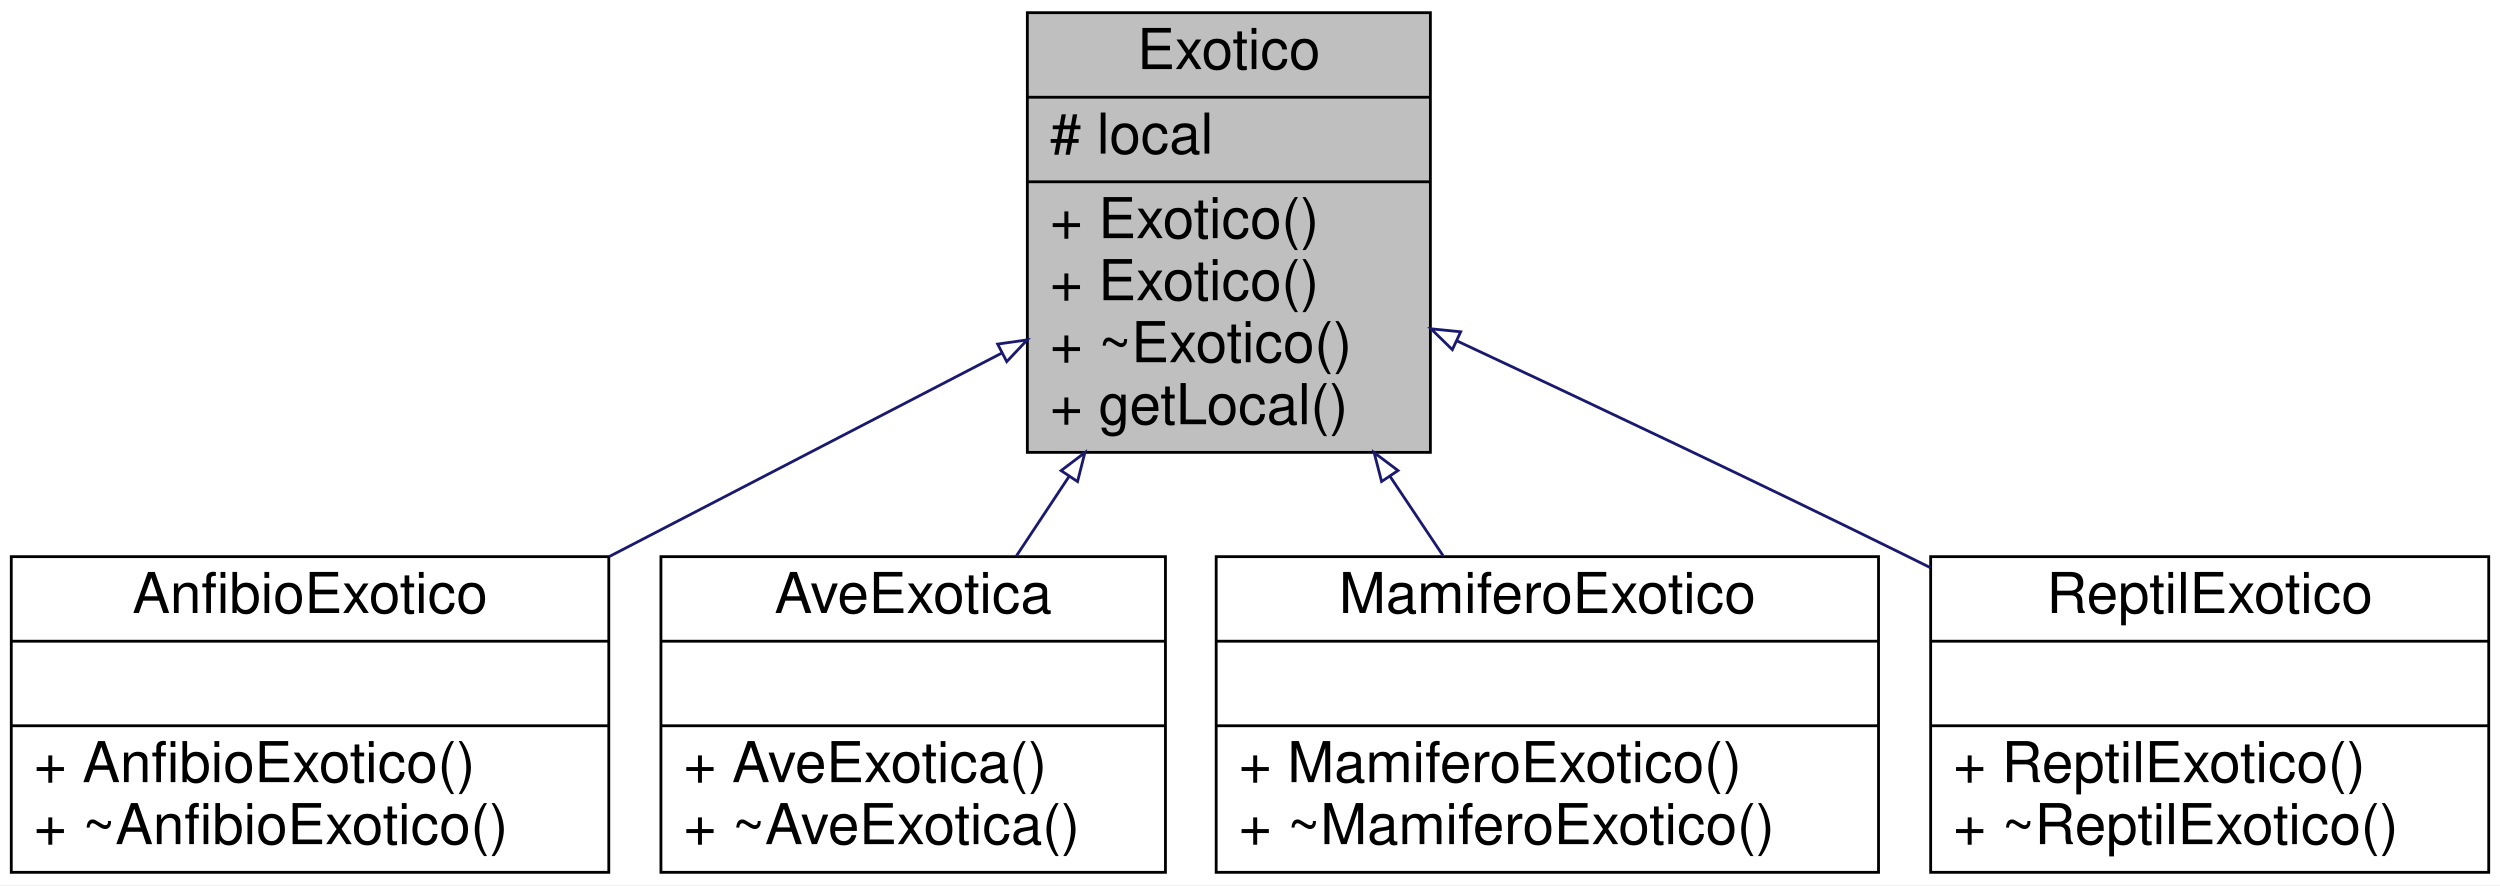
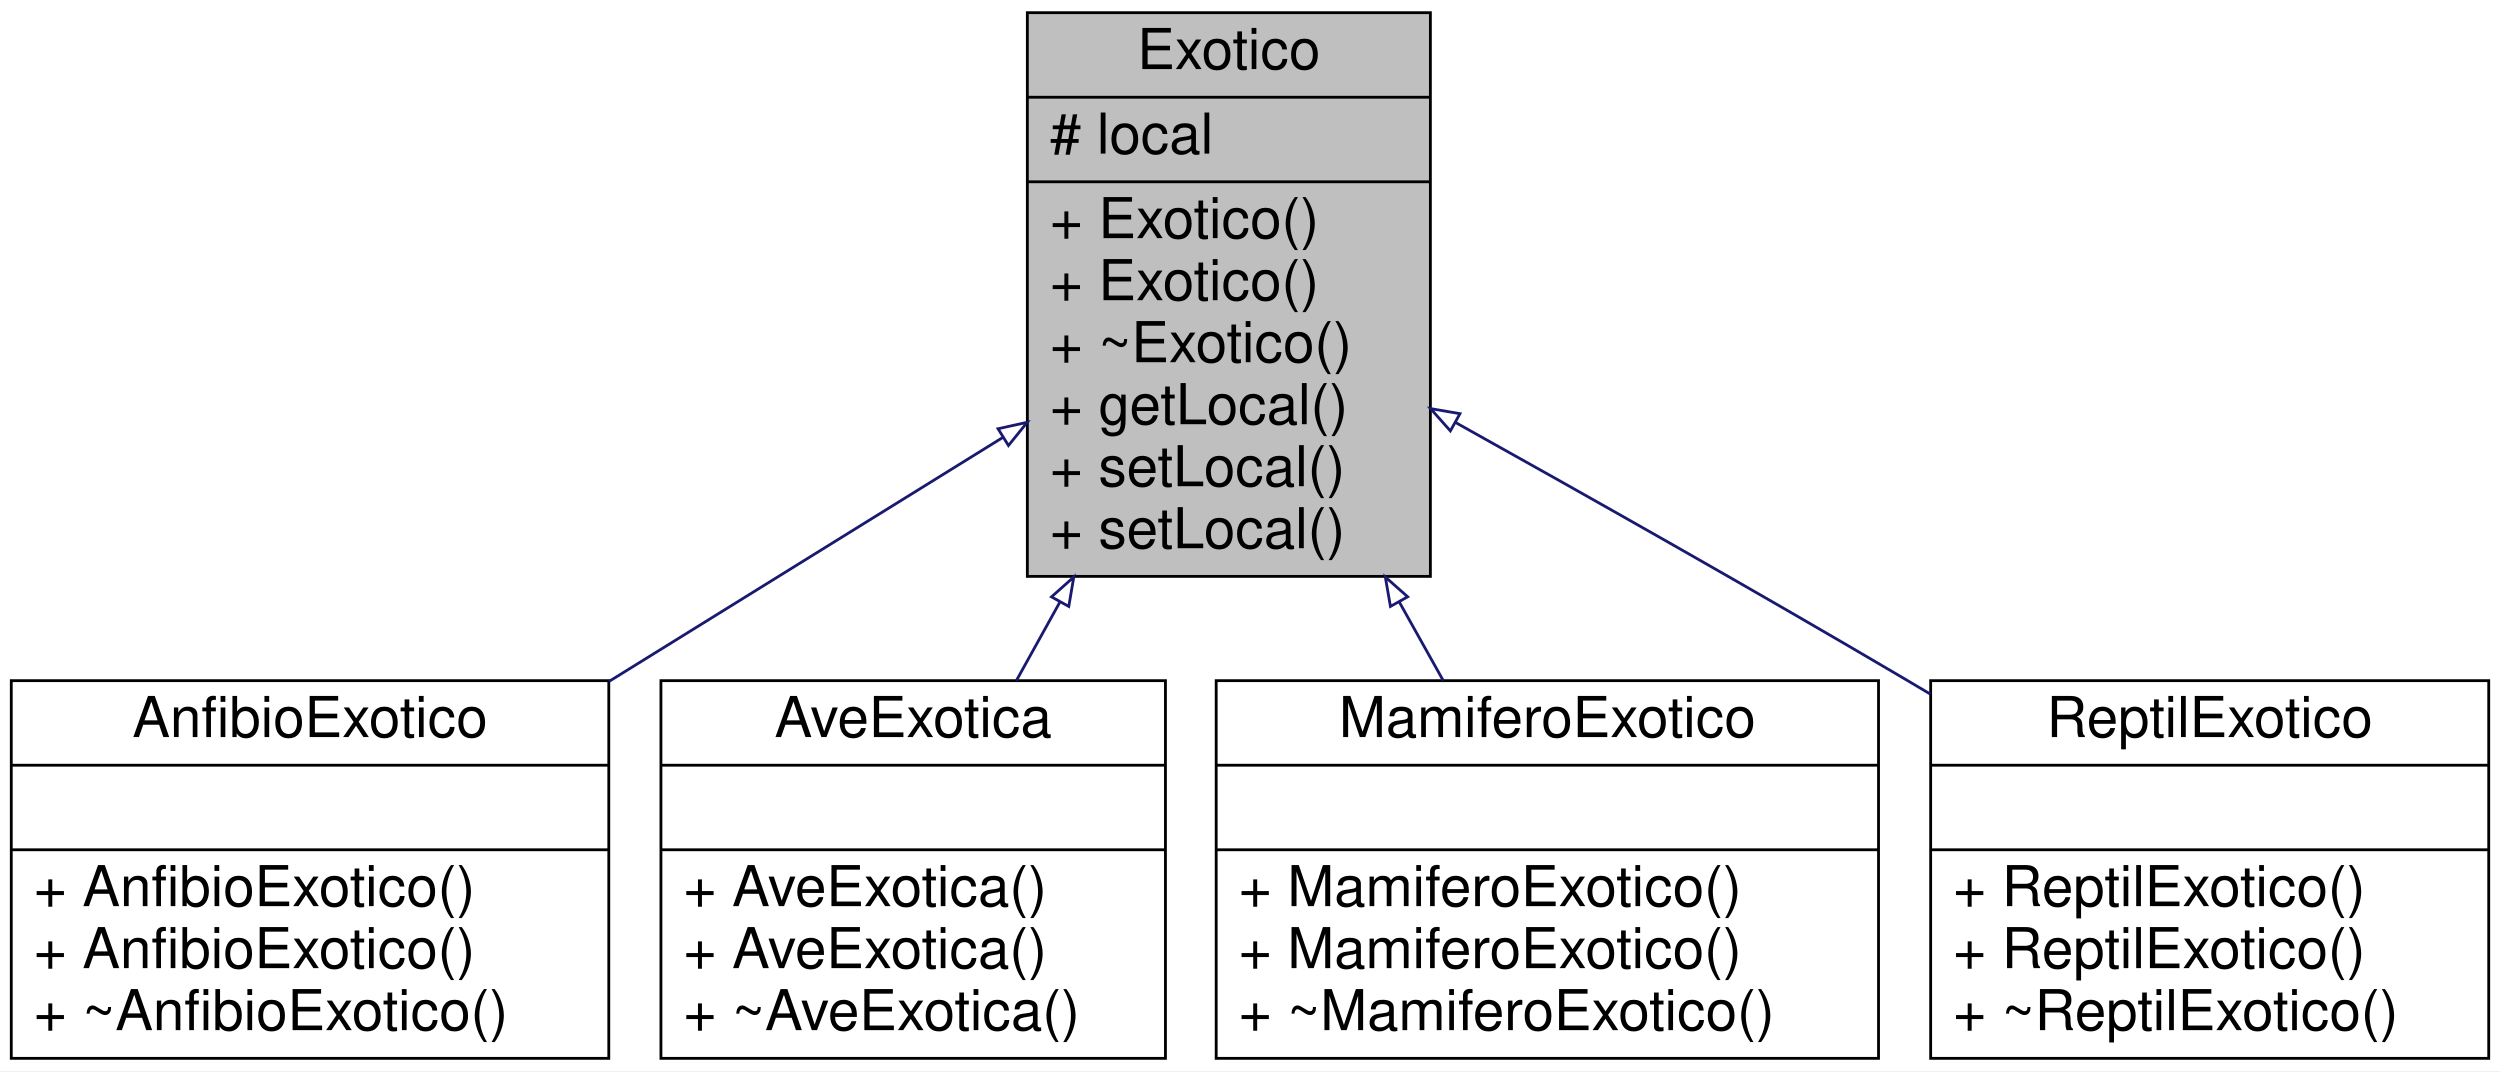
- <svg xmlns="http://www.w3.org/2000/svg" xmlns:xlink="http://www.w3.org/1999/xlink" width="887pt" height="314pt" viewBox="0.00 0.00 887.00 314.00">
-   <g id="graph0" class="graph" transform="scale(1 1) rotate(0) translate(4 310)">
-     <polygon fill="white" stroke="transparent" points="-4,4 -4,-310 883,-310 883,4 -4,4" />
+ <svg xmlns="http://www.w3.org/2000/svg" xmlns:xlink="http://www.w3.org/1999/xlink" width="887pt" height="380pt" viewBox="0.00 0.00 887.00 380.00">
+   <g id="graph0" class="graph" transform="scale(1 1) rotate(0) translate(4 376)">
+     <polygon fill="white" stroke="transparent" points="-4,4 -4,-376 883,-376 883,4 -4,4" />
    <g id="node1" class="node">
      <g id="a_node1">
        <a xlink:title="Umas das definições de categoria para Animal.">
-           <polygon fill="#bfbfbf" stroke="black" points="360.5,-149.5 360.5,-305.5 503.5,-305.5 503.5,-149.5 360.5,-149.5" />
-           <text text-anchor="middle" x="432" y="-285.5" font-family="Helvetica,sans-Serif" font-size="20.00">Exotico</text>
-           <polyline fill="none" stroke="black" points="360.5,-275.5 503.5,-275.5 " />
-           <text text-anchor="start" x="368.5" y="-255.5" font-family="Helvetica,sans-Serif" font-size="20.00"># local</text>
-           <polyline fill="none" stroke="black" points="360.5,-245.5 503.5,-245.5 " />
-           <text text-anchor="start" x="368.5" y="-225.5" font-family="Helvetica,sans-Serif" font-size="20.00">+ Exotico()</text>
-           <text text-anchor="start" x="368.5" y="-203.5" font-family="Helvetica,sans-Serif" font-size="20.00">+ Exotico()</text>
-           <text text-anchor="start" x="368.5" y="-181.5" font-family="Helvetica,sans-Serif" font-size="20.00">+ ~Exotico()</text>
-           <text text-anchor="start" x="368.5" y="-159.5" font-family="Helvetica,sans-Serif" font-size="20.00">+ getLocal()</text>
+           <polygon fill="#bfbfbf" stroke="black" points="360.5,-171.5 360.5,-371.5 503.5,-371.5 503.5,-171.5 360.5,-171.5" />
+           <text text-anchor="middle" x="432" y="-351.5" font-family="Helvetica,sans-Serif" font-size="20.00">Exotico</text>
+           <polyline fill="none" stroke="black" points="360.5,-341.5 503.5,-341.5 " />
+           <text text-anchor="start" x="368.5" y="-321.5" font-family="Helvetica,sans-Serif" font-size="20.00"># local</text>
+           <polyline fill="none" stroke="black" points="360.5,-311.5 503.5,-311.5 " />
+           <text text-anchor="start" x="368.5" y="-291.5" font-family="Helvetica,sans-Serif" font-size="20.00">+ Exotico()</text>
+           <text text-anchor="start" x="368.5" y="-269.5" font-family="Helvetica,sans-Serif" font-size="20.00">+ Exotico()</text>
+           <text text-anchor="start" x="368.5" y="-247.5" font-family="Helvetica,sans-Serif" font-size="20.00">+ ~Exotico()</text>
+           <text text-anchor="start" x="368.5" y="-225.5" font-family="Helvetica,sans-Serif" font-size="20.00">+ getLocal()</text>
+           <text text-anchor="start" x="368.5" y="-203.5" font-family="Helvetica,sans-Serif" font-size="20.00">+ setLocal()</text>
+           <text text-anchor="start" x="368.5" y="-181.5" font-family="Helvetica,sans-Serif" font-size="20.00">+ setLocal()</text>
        </a>
      </g>
    </g>
    <g id="node2" class="node">
      <g id="a_node2">
        <a xlink:href="classAnfibioExotico.html" target="_top" xlink:title="Implementação de animal com Classe e Categoria.">
-           <polygon fill="white" stroke="black" points="0,-0.5 0,-112.5 212,-112.5 212,-0.5 0,-0.5" />
-           <text text-anchor="middle" x="106" y="-92.5" font-family="Helvetica,sans-Serif" font-size="20.00">AnfibioExotico</text>
-           <polyline fill="none" stroke="black" points="0,-82.5 212,-82.5 " />
-           <text text-anchor="middle" x="106" y="-62.5" font-family="Helvetica,sans-Serif" font-size="20.00"> </text>
-           <polyline fill="none" stroke="black" points="0,-52.5 212,-52.5 " />
+           <polygon fill="white" stroke="black" points="0,-0.5 0,-134.5 212,-134.5 212,-0.5 0,-0.5" />
+           <text text-anchor="middle" x="106" y="-114.5" font-family="Helvetica,sans-Serif" font-size="20.00">AnfibioExotico</text>
+           <polyline fill="none" stroke="black" points="0,-104.5 212,-104.5 " />
+           <text text-anchor="middle" x="106" y="-84.5" font-family="Helvetica,sans-Serif" font-size="20.00"> </text>
+           <polyline fill="none" stroke="black" points="0,-74.5 212,-74.5 " />
+           <text text-anchor="start" x="8" y="-54.5" font-family="Helvetica,sans-Serif" font-size="20.00">+ AnfibioExotico()</text>
          <text text-anchor="start" x="8" y="-32.5" font-family="Helvetica,sans-Serif" font-size="20.00">+ AnfibioExotico()</text>
          <text text-anchor="start" x="8" y="-10.5" font-family="Helvetica,sans-Serif" font-size="20.00">+ ~AnfibioExotico()</text>
        </a>
      </g>
    </g>
    <g id="edge1" class="edge">
-       <path fill="none" stroke="midnightblue" d="M351.37,-184.7C309.31,-162.9 257.33,-135.95 212.05,-112.48" />
-       <polygon fill="none" stroke="midnightblue" points="349.97,-187.92 360.46,-189.41 353.19,-181.7 349.97,-187.92" />
+       <path fill="none" stroke="midnightblue" d="M351.9,-220.86C309.75,-194.75 257.52,-162.39 212.05,-134.21" />
+       <polygon fill="none" stroke="midnightblue" points="350.11,-223.88 360.46,-226.17 353.8,-217.93 350.11,-223.88" />
    </g>
    <g id="node3" class="node">
      <g id="a_node3">
        <a xlink:href="classAveExotica.html" target="_top" xlink:title="Implementação de animal com Classe e Categoria.">
-           <polygon fill="white" stroke="black" points="230.5,-0.5 230.5,-112.5 409.5,-112.5 409.5,-0.5 230.5,-0.5" />
-           <text text-anchor="middle" x="320" y="-92.5" font-family="Helvetica,sans-Serif" font-size="20.00">AveExotica</text>
-           <polyline fill="none" stroke="black" points="230.5,-82.5 409.5,-82.5 " />
-           <text text-anchor="middle" x="320" y="-62.5" font-family="Helvetica,sans-Serif" font-size="20.00"> </text>
-           <polyline fill="none" stroke="black" points="230.5,-52.5 409.5,-52.5 " />
+           <polygon fill="white" stroke="black" points="230.5,-0.5 230.5,-134.5 409.5,-134.5 409.5,-0.5 230.5,-0.5" />
+           <text text-anchor="middle" x="320" y="-114.5" font-family="Helvetica,sans-Serif" font-size="20.00">AveExotica</text>
+           <polyline fill="none" stroke="black" points="230.5,-104.5 409.5,-104.5 " />
+           <text text-anchor="middle" x="320" y="-84.5" font-family="Helvetica,sans-Serif" font-size="20.00"> </text>
+           <polyline fill="none" stroke="black" points="230.5,-74.5 409.5,-74.5 " />
+           <text text-anchor="start" x="238.5" y="-54.5" font-family="Helvetica,sans-Serif" font-size="20.00">+ AveExotica()</text>
          <text text-anchor="start" x="238.5" y="-32.5" font-family="Helvetica,sans-Serif" font-size="20.00">+ AveExotica()</text>
          <text text-anchor="start" x="238.5" y="-10.5" font-family="Helvetica,sans-Serif" font-size="20.00">+ ~AveExotica()</text>
        </a>
      </g>
    </g>
    <g id="edge2" class="edge">
-       <path fill="none" stroke="midnightblue" d="M375.33,-141C368.98,-131.4 362.63,-121.83 356.62,-112.76" />
-       <polygon fill="none" stroke="midnightblue" points="372.47,-143.02 380.92,-149.42 378.31,-139.15 372.47,-143.02" />
+       <path fill="none" stroke="midnightblue" d="M372.12,-162.51C366.84,-152.98 361.6,-143.53 356.6,-134.51" />
+       <polygon fill="none" stroke="midnightblue" points="369.07,-164.23 376.98,-171.28 375.2,-160.83 369.07,-164.23" />
    </g>
    <g id="node4" class="node">
      <g id="a_node4">
        <a xlink:href="classMamiferoExotico.html" target="_top" xlink:title="Implementação de animal com Classe e Categoria.">
-           <polygon fill="white" stroke="black" points="427.5,-0.5 427.5,-112.5 662.5,-112.5 662.5,-0.5 427.5,-0.5" />
-           <text text-anchor="middle" x="545" y="-92.5" font-family="Helvetica,sans-Serif" font-size="20.00">MamiferoExotico</text>
-           <polyline fill="none" stroke="black" points="427.5,-82.5 662.5,-82.5 " />
-           <text text-anchor="middle" x="545" y="-62.5" font-family="Helvetica,sans-Serif" font-size="20.00"> </text>
-           <polyline fill="none" stroke="black" points="427.5,-52.5 662.5,-52.5 " />
+           <polygon fill="white" stroke="black" points="427.5,-0.5 427.5,-134.5 662.5,-134.5 662.5,-0.5 427.5,-0.5" />
+           <text text-anchor="middle" x="545" y="-114.5" font-family="Helvetica,sans-Serif" font-size="20.00">MamiferoExotico</text>
+           <polyline fill="none" stroke="black" points="427.5,-104.5 662.5,-104.5 " />
+           <text text-anchor="middle" x="545" y="-84.5" font-family="Helvetica,sans-Serif" font-size="20.00"> </text>
+           <polyline fill="none" stroke="black" points="427.5,-74.5 662.5,-74.5 " />
+           <text text-anchor="start" x="435.5" y="-54.5" font-family="Helvetica,sans-Serif" font-size="20.00">+ MamiferoExotico()</text>
          <text text-anchor="start" x="435.5" y="-32.5" font-family="Helvetica,sans-Serif" font-size="20.00">+ MamiferoExotico()</text>
          <text text-anchor="start" x="435.5" y="-10.5" font-family="Helvetica,sans-Serif" font-size="20.00">+ ~MamiferoExotico()</text>
        </a>
      </g>
    </g>
    <g id="edge3" class="edge">
-       <path fill="none" stroke="midnightblue" d="M489.17,-141C495.59,-131.4 501.99,-121.83 508.05,-112.76" />
-       <polygon fill="none" stroke="midnightblue" points="486.19,-139.16 483.54,-149.42 492.01,-143.05 486.19,-139.16" />
+       <path fill="none" stroke="midnightblue" d="M492.41,-162.51C497.74,-152.98 503.03,-143.53 508.07,-134.51" />
+       <polygon fill="none" stroke="midnightblue" points="489.33,-160.84 487.51,-171.28 495.44,-164.26 489.33,-160.84" />
    </g>
    <g id="node5" class="node">
      <g id="a_node5">
        <a xlink:href="classReptilExotico.html" target="_top" xlink:title="Implementação de animal com Classe e Categoria.">
-           <polygon fill="white" stroke="black" points="681,-0.5 681,-112.5 879,-112.5 879,-0.5 681,-0.5" />
-           <text text-anchor="middle" x="780" y="-92.5" font-family="Helvetica,sans-Serif" font-size="20.00">ReptilExotico</text>
-           <polyline fill="none" stroke="black" points="681,-82.5 879,-82.5 " />
-           <text text-anchor="middle" x="780" y="-62.5" font-family="Helvetica,sans-Serif" font-size="20.00"> </text>
-           <polyline fill="none" stroke="black" points="681,-52.5 879,-52.5 " />
+           <polygon fill="white" stroke="black" points="681,-0.5 681,-134.5 879,-134.5 879,-0.5 681,-0.5" />
+           <text text-anchor="middle" x="780" y="-114.5" font-family="Helvetica,sans-Serif" font-size="20.00">ReptilExotico</text>
+           <polyline fill="none" stroke="black" points="681,-104.5 879,-104.5 " />
+           <text text-anchor="middle" x="780" y="-84.5" font-family="Helvetica,sans-Serif" font-size="20.00"> </text>
+           <polyline fill="none" stroke="black" points="681,-74.5 879,-74.5 " />
+           <text text-anchor="start" x="689" y="-54.5" font-family="Helvetica,sans-Serif" font-size="20.00">+ ReptilExotico()</text>
          <text text-anchor="start" x="689" y="-32.5" font-family="Helvetica,sans-Serif" font-size="20.00">+ ReptilExotico()</text>
          <text text-anchor="start" x="689" y="-10.5" font-family="Helvetica,sans-Serif" font-size="20.00">+ ~ReptilExotico()</text>
        </a>
      </g>
    </g>
    <g id="edge4" class="edge">
-       <path fill="none" stroke="midnightblue" d="M512.87,-189.07C559.56,-167.25 619.3,-139 672,-113 674.93,-111.55 677.9,-110.08 680.9,-108.59" />
-       <polygon fill="none" stroke="midnightblue" points="511.29,-185.94 503.71,-193.34 514.25,-192.28 511.29,-185.94" />
+       <path fill="none" stroke="midnightblue" d="M512.44,-226.09C559.25,-199.99 619.25,-166.12 672,-135 674.94,-133.27 677.92,-131.5 680.92,-129.71" />
+       <polygon fill="none" stroke="midnightblue" points="510.59,-223.11 503.55,-231.03 513.99,-229.23 510.59,-223.11" />
    </g>
  </g>
</svg>
